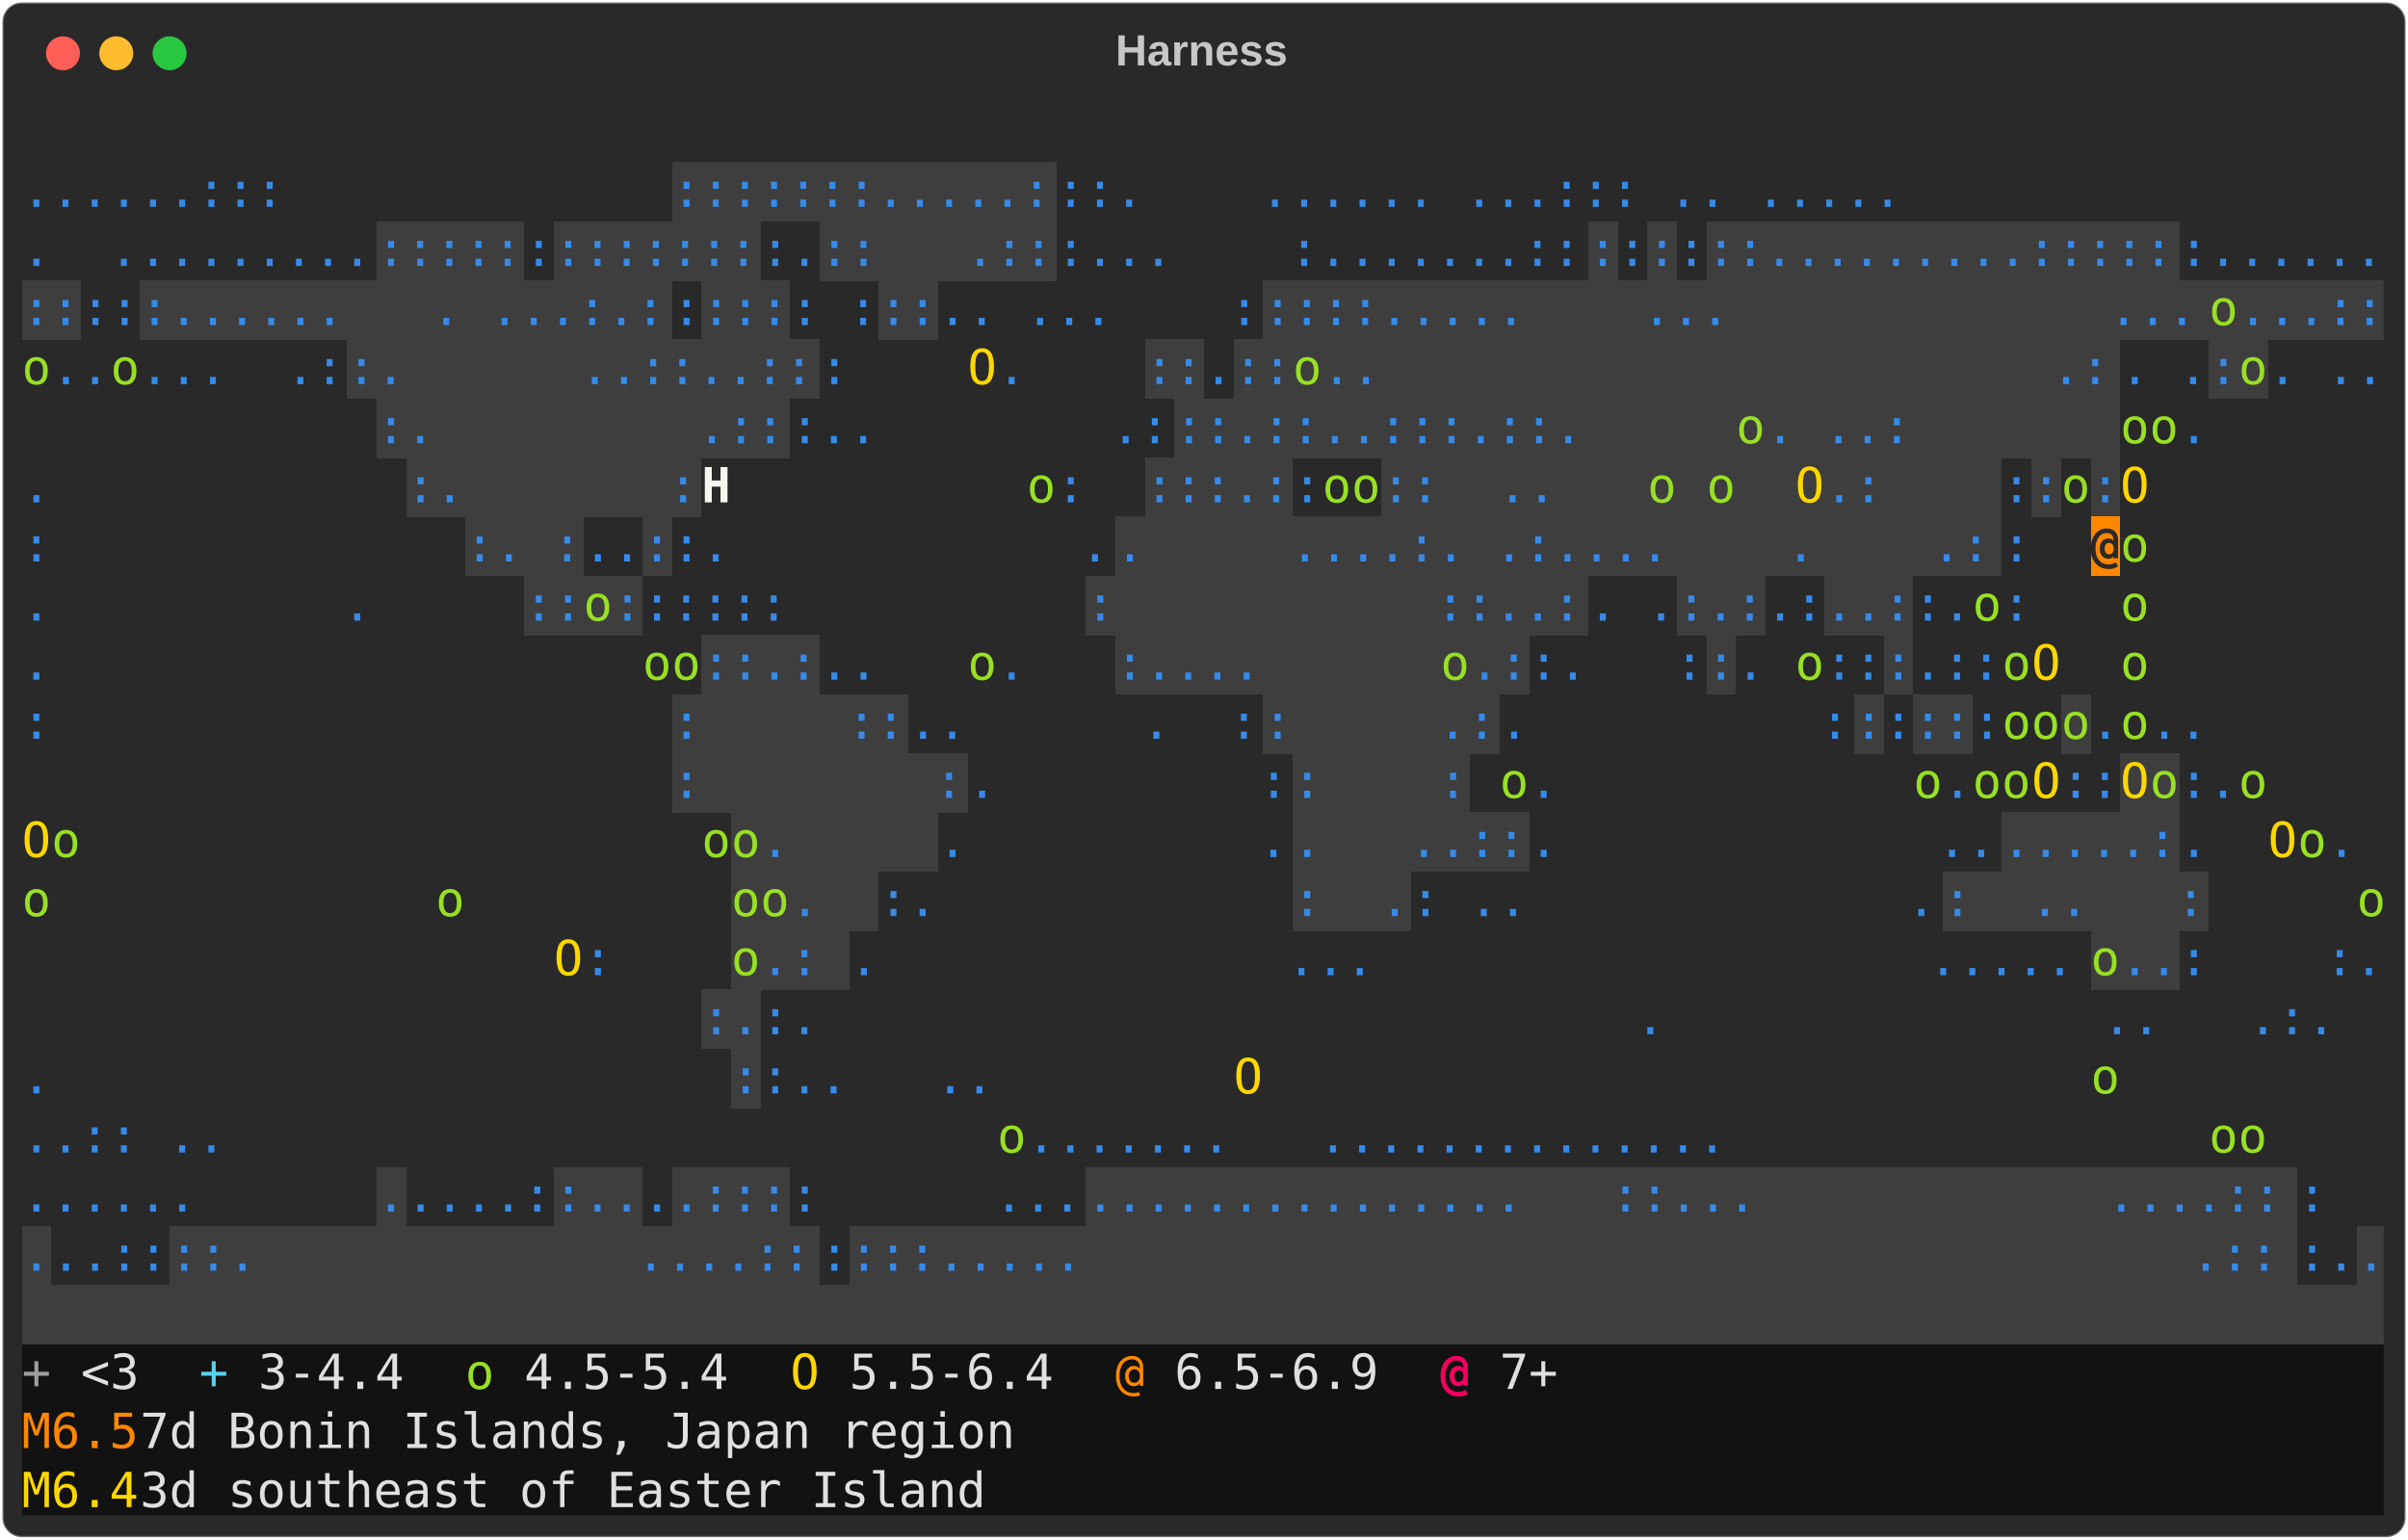
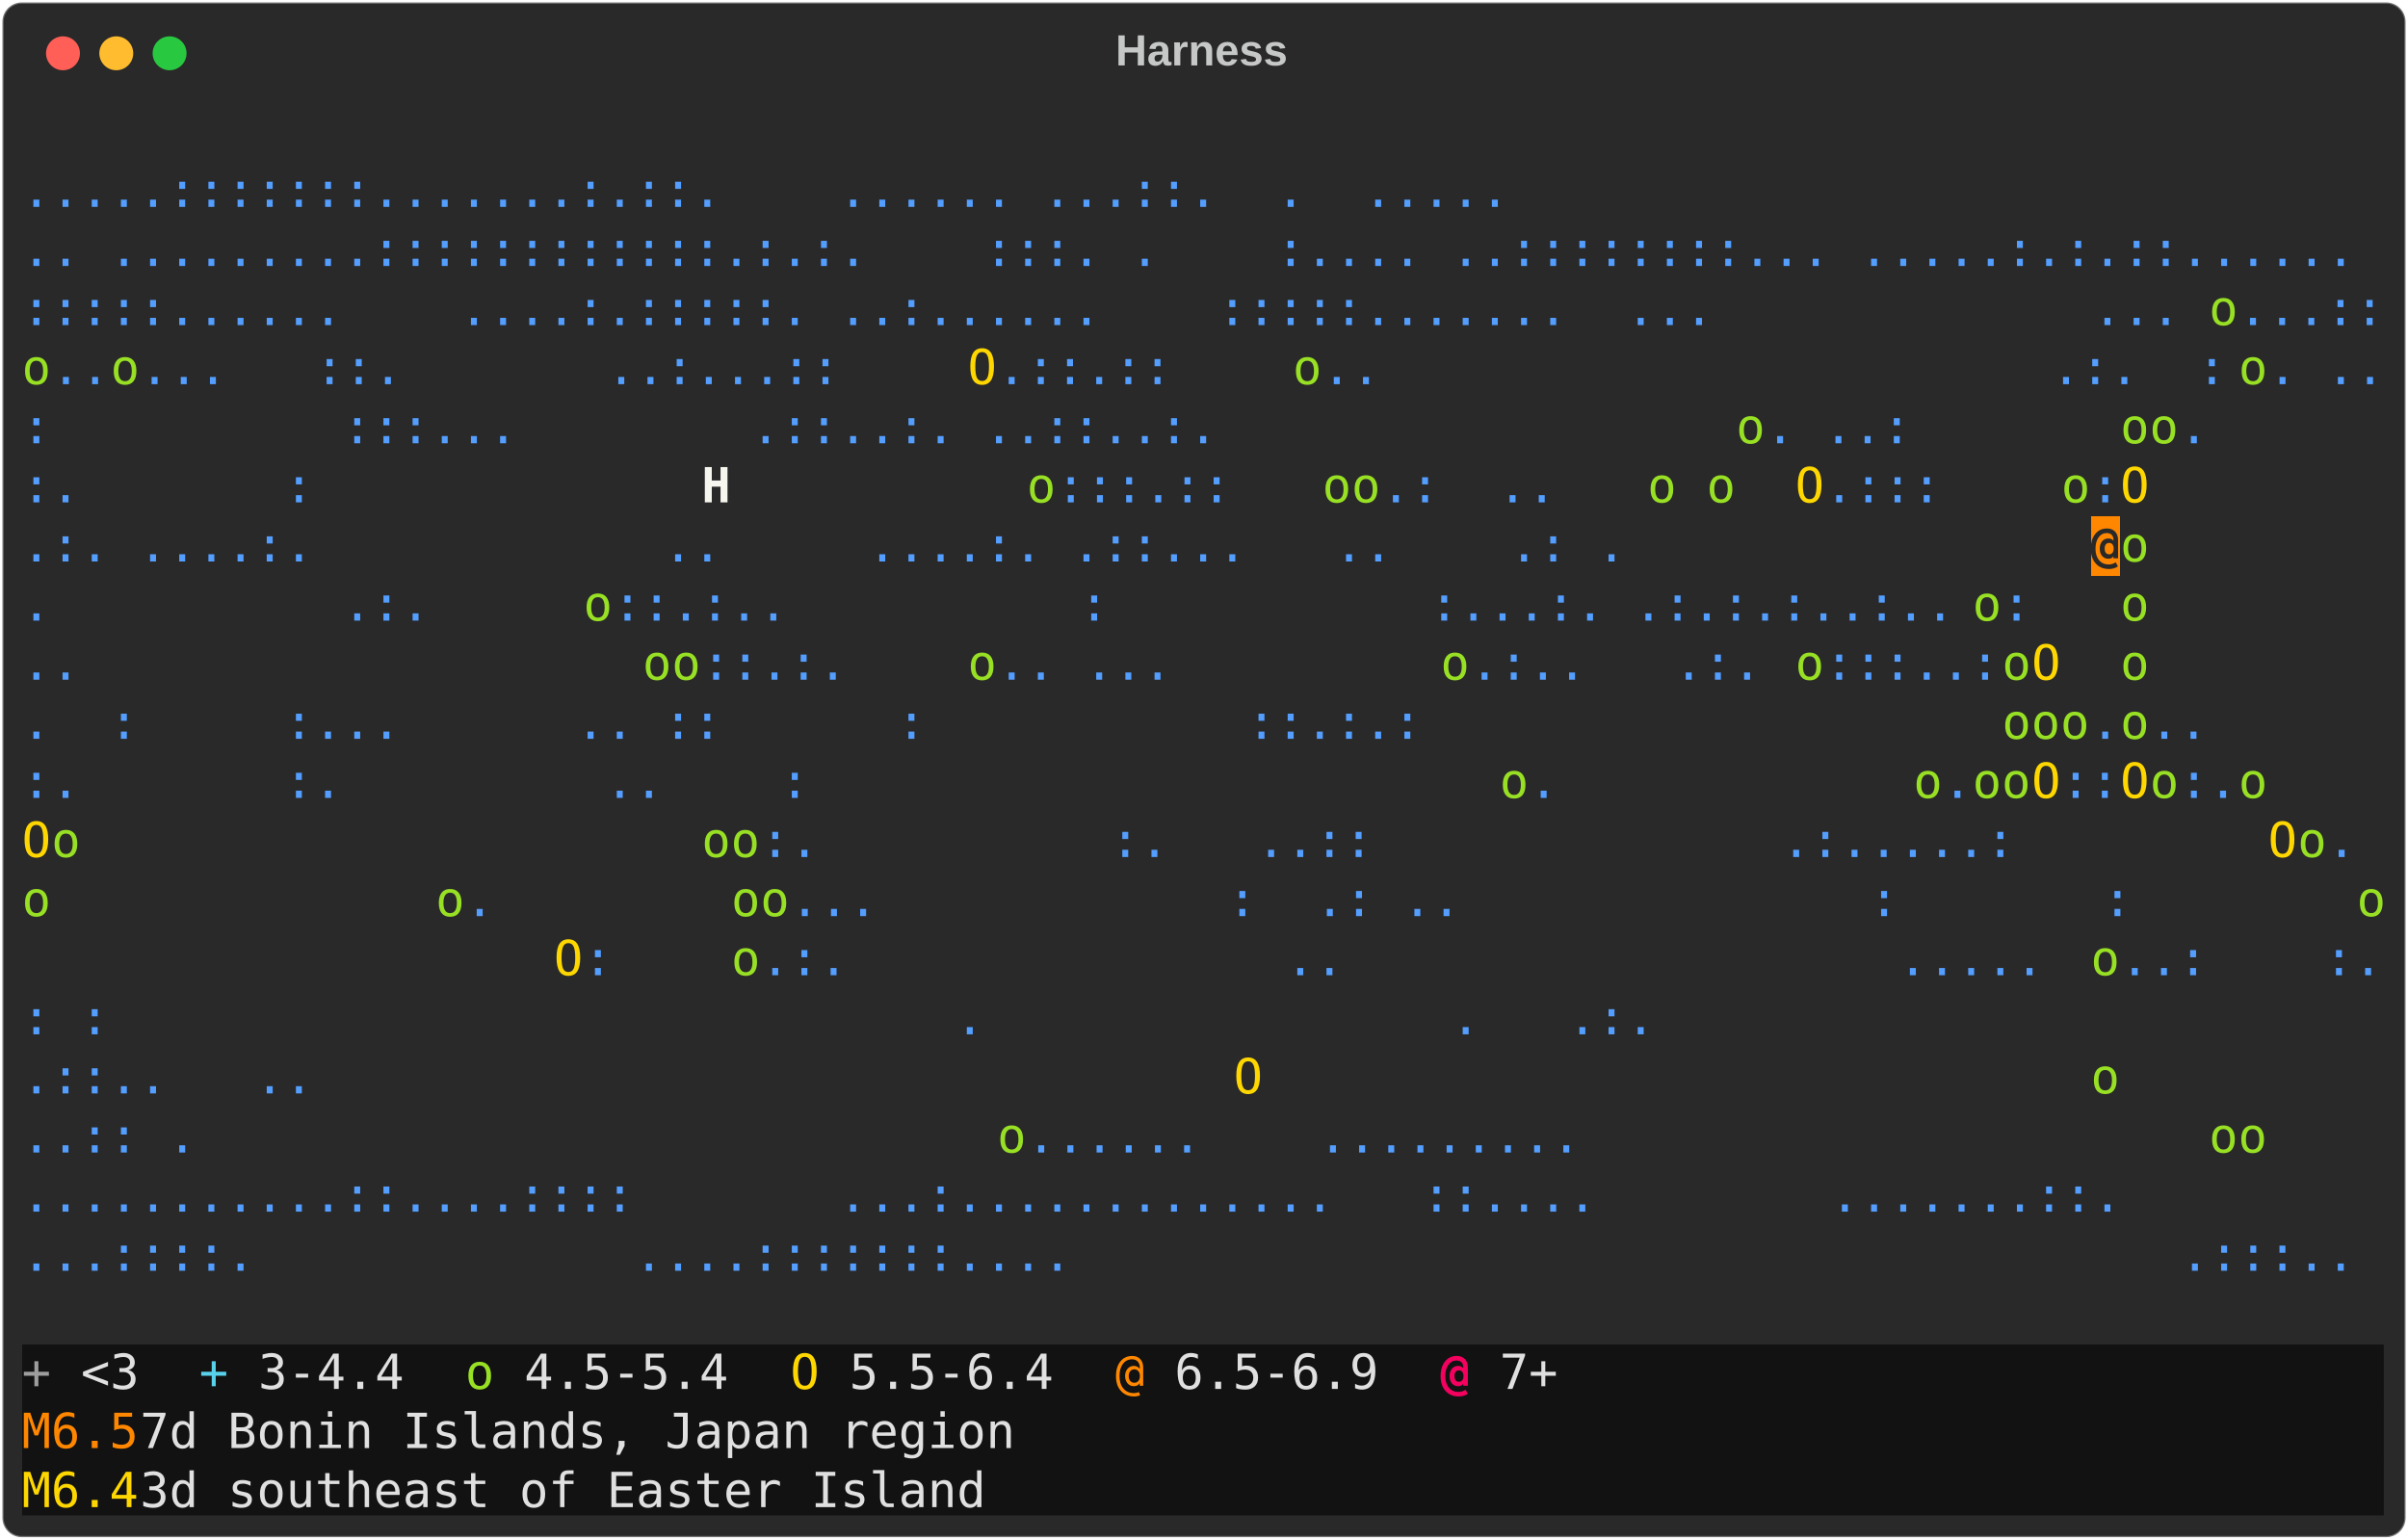
<svg xmlns="http://www.w3.org/2000/svg" class="rich-terminal" viewBox="0 0 994 635.6">
  <style>

    @font-face {
        font-family: "Fira Code";
        src: local("FiraCode-Regular"),
                url("https://cdnjs.cloudflare.com/ajax/libs/firacode/6.2.0/woff2/FiraCode-Regular.woff2") format("woff2"),
                url("https://cdnjs.cloudflare.com/ajax/libs/firacode/6.2.0/woff/FiraCode-Regular.woff") format("woff");
        font-style: normal;
        font-weight: 400;
    }
    @font-face {
        font-family: "Fira Code";
        src: local("FiraCode-Bold"),
                url("https://cdnjs.cloudflare.com/ajax/libs/firacode/6.2.0/woff2/FiraCode-Bold.woff2") format("woff2"),
                url("https://cdnjs.cloudflare.com/ajax/libs/firacode/6.2.0/woff/FiraCode-Bold.woff") format("woff");
        font-style: bold;
        font-weight: 700;
    }

    .terminal-matrix {
        font-family: Fira Code, monospace;
        font-size: 20px;
        line-height: 24.4px;
        font-variant-east-asian: full-width;
    }

    .terminal-title {
        font-size: 18px;
        font-weight: bold;
        font-family: arial;
    }

-     .terminal-r1 { fill: #368ae9 }
+     .terminal-r1 { fill: #539eff }
.terminal-r2 { fill: #c5c8c6 }
.terminal-r3 { fill: #98e024 }
.terminal-r4 { fill: #ffd700 }
.terminal-r5 { fill: #f6f6ef;font-weight: bold }
.terminal-r6 { fill: #292929;font-weight: bold }
.terminal-r7 { fill: #9e9e9e }
.terminal-r8 { fill: #e0e0e0 }
.terminal-r9 { fill: #58d1eb }
.terminal-r10 { fill: #ff8700 }
.terminal-r11 { fill: #f4005f;font-weight: bold }
    </style>
  <defs>
    <clipPath id="terminal-clip-terminal">
      <rect x="0" y="0" width="975.0" height="584.6" />
    </clipPath>
    <clipPath id="terminal-line-0">
      <rect x="0" y="1.5" width="976" height="24.65" />
    </clipPath>
    <clipPath id="terminal-line-1">
      <rect x="0" y="25.9" width="976" height="24.65" />
    </clipPath>
    <clipPath id="terminal-line-2">
      <rect x="0" y="50.3" width="976" height="24.65" />
    </clipPath>
    <clipPath id="terminal-line-3">
      <rect x="0" y="74.7" width="976" height="24.65" />
    </clipPath>
    <clipPath id="terminal-line-4">
      <rect x="0" y="99.1" width="976" height="24.65" />
    </clipPath>
    <clipPath id="terminal-line-5">
      <rect x="0" y="123.5" width="976" height="24.65" />
    </clipPath>
    <clipPath id="terminal-line-6">
      <rect x="0" y="147.9" width="976" height="24.65" />
    </clipPath>
    <clipPath id="terminal-line-7">
      <rect x="0" y="172.3" width="976" height="24.65" />
    </clipPath>
    <clipPath id="terminal-line-8">
      <rect x="0" y="196.7" width="976" height="24.65" />
    </clipPath>
    <clipPath id="terminal-line-9">
      <rect x="0" y="221.1" width="976" height="24.65" />
    </clipPath>
    <clipPath id="terminal-line-10">
      <rect x="0" y="245.5" width="976" height="24.65" />
    </clipPath>
    <clipPath id="terminal-line-11">
      <rect x="0" y="269.9" width="976" height="24.65" />
    </clipPath>
    <clipPath id="terminal-line-12">
      <rect x="0" y="294.3" width="976" height="24.65" />
    </clipPath>
    <clipPath id="terminal-line-13">
      <rect x="0" y="318.7" width="976" height="24.65" />
    </clipPath>
    <clipPath id="terminal-line-14">
      <rect x="0" y="343.1" width="976" height="24.65" />
    </clipPath>
    <clipPath id="terminal-line-15">
      <rect x="0" y="367.5" width="976" height="24.65" />
    </clipPath>
    <clipPath id="terminal-line-16">
      <rect x="0" y="391.9" width="976" height="24.65" />
    </clipPath>
    <clipPath id="terminal-line-17">
      <rect x="0" y="416.3" width="976" height="24.65" />
    </clipPath>
    <clipPath id="terminal-line-18">
      <rect x="0" y="440.7" width="976" height="24.65" />
    </clipPath>
    <clipPath id="terminal-line-19">
      <rect x="0" y="465.1" width="976" height="24.65" />
    </clipPath>
    <clipPath id="terminal-line-20">
      <rect x="0" y="489.5" width="976" height="24.65" />
    </clipPath>
    <clipPath id="terminal-line-21">
      <rect x="0" y="513.9" width="976" height="24.65" />
    </clipPath>
    <clipPath id="terminal-line-22">
      <rect x="0" y="538.3" width="976" height="24.65" />
    </clipPath>
  </defs>
  <rect fill="#292929" stroke="rgba(255,255,255,0.35)" stroke-width="1" x="1" y="1" width="992" height="633.6" rx="8" />
  <text class="terminal-title" fill="#c5c8c6" text-anchor="middle" x="496" y="27">Harness</text>
  <g transform="translate(26,22)">
    <circle cx="0" cy="0" r="7" fill="#ff5f57" />
    <circle cx="22" cy="0" r="7" fill="#febc2e" />
    <circle cx="44" cy="0" r="7" fill="#28c840" />
  </g>
  <g transform="translate(9, 41)" clip-path="url(#terminal-clip-terminal)">
-     <rect fill="#3e3e3e" x="268.4" y="25.9" width="158.6" height="24.65" shape-rendering="crispEdges" />
-     <rect fill="#3e3e3e" x="146.4" y="50.3" width="61" height="24.65" shape-rendering="crispEdges" />
-     <rect fill="#3e3e3e" x="219.6" y="50.3" width="85.4" height="24.65" shape-rendering="crispEdges" />
-     <rect fill="#3e3e3e" x="329.4" y="50.3" width="97.6" height="24.65" shape-rendering="crispEdges" />
-     <rect fill="#3e3e3e" x="646.6" y="50.3" width="12.2" height="24.65" shape-rendering="crispEdges" />
-     <rect fill="#3e3e3e" x="671" y="50.3" width="12.2" height="24.65" shape-rendering="crispEdges" />
-     <rect fill="#3e3e3e" x="695.4" y="50.3" width="195.2" height="24.65" shape-rendering="crispEdges" />
-     <rect fill="#3e3e3e" x="0" y="74.7" width="24.4" height="24.65" shape-rendering="crispEdges" />
-     <rect fill="#3e3e3e" x="48.8" y="74.7" width="219.6" height="24.65" shape-rendering="crispEdges" />
-     <rect fill="#3e3e3e" x="280.6" y="74.7" width="36.6" height="24.65" shape-rendering="crispEdges" />
-     <rect fill="#3e3e3e" x="353.8" y="74.7" width="24.4" height="24.65" shape-rendering="crispEdges" />
-     <rect fill="#3e3e3e" x="512.4" y="74.7" width="390.4" height="24.65" shape-rendering="crispEdges" />
-     <rect fill="#3e3e3e" x="902.8" y="74.7" width="12.2" height="24.65" shape-rendering="crispEdges" />
-     <rect fill="#3e3e3e" x="915" y="74.7" width="61" height="24.65" shape-rendering="crispEdges" />
-     <rect fill="#3e3e3e" x="134.2" y="99.1" width="195.2" height="24.65" shape-rendering="crispEdges" />
-     <rect fill="#3e3e3e" x="463.6" y="99.1" width="24.4" height="24.65" shape-rendering="crispEdges" />
-     <rect fill="#3e3e3e" x="500.2" y="99.1" width="24.4" height="24.65" shape-rendering="crispEdges" />
-     <rect fill="#3e3e3e" x="524.6" y="99.1" width="12.2" height="24.65" shape-rendering="crispEdges" />
-     <rect fill="#3e3e3e" x="536.8" y="99.1" width="329.4" height="24.65" shape-rendering="crispEdges" />
-     <rect fill="#3e3e3e" x="902.8" y="99.1" width="12.2" height="24.65" shape-rendering="crispEdges" />
-     <rect fill="#3e3e3e" x="915" y="99.1" width="12.2" height="24.65" shape-rendering="crispEdges" />
-     <rect fill="#3e3e3e" x="146.4" y="123.5" width="170.8" height="24.65" shape-rendering="crispEdges" />
-     <rect fill="#3e3e3e" x="475.8" y="123.5" width="231.8" height="24.65" shape-rendering="crispEdges" />
-     <rect fill="#3e3e3e" x="707.6" y="123.5" width="12.2" height="24.65" shape-rendering="crispEdges" />
-     <rect fill="#3e3e3e" x="719.8" y="123.5" width="146.4" height="24.65" shape-rendering="crispEdges" />
-     <rect fill="#3e3e3e" x="158.6" y="147.9" width="122" height="24.65" shape-rendering="crispEdges" />
-     <rect fill="#3e3e3e" x="463.6" y="147.9" width="61" height="24.65" shape-rendering="crispEdges" />
-     <rect fill="#3e3e3e" x="561.2" y="147.9" width="109.8" height="24.65" shape-rendering="crispEdges" />
-     <rect fill="#3e3e3e" x="671" y="147.9" width="12.2" height="24.65" shape-rendering="crispEdges" />
-     <rect fill="#3e3e3e" x="683.2" y="147.9" width="12.2" height="24.65" shape-rendering="crispEdges" />
-     <rect fill="#3e3e3e" x="695.4" y="147.9" width="12.2" height="24.65" shape-rendering="crispEdges" />
-     <rect fill="#3e3e3e" x="707.6" y="147.9" width="24.4" height="24.65" shape-rendering="crispEdges" />
-     <rect fill="#3e3e3e" x="732" y="147.9" width="12.2" height="24.65" shape-rendering="crispEdges" />
-     <rect fill="#3e3e3e" x="744.2" y="147.9" width="73.2" height="24.65" shape-rendering="crispEdges" />
-     <rect fill="#3e3e3e" x="829.6" y="147.9" width="12.2" height="24.65" shape-rendering="crispEdges" />
-     <rect fill="#3e3e3e" x="854" y="147.9" width="12.2" height="24.65" shape-rendering="crispEdges" />
-     <rect fill="#3e3e3e" x="183" y="172.3" width="48.8" height="24.65" shape-rendering="crispEdges" />
-     <rect fill="#3e3e3e" x="256.2" y="172.3" width="12.2" height="24.65" shape-rendering="crispEdges" />
-     <rect fill="#3e3e3e" x="451.4" y="172.3" width="366" height="24.65" shape-rendering="crispEdges" />
    <rect fill="#ff8700" x="854" y="172.3" width="12.2" height="24.65" shape-rendering="crispEdges" />
-     <rect fill="#3e3e3e" x="207.4" y="196.7" width="24.4" height="24.65" shape-rendering="crispEdges" />
-     <rect fill="#3e3e3e" x="231.8" y="196.7" width="12.2" height="24.65" shape-rendering="crispEdges" />
-     <rect fill="#3e3e3e" x="244" y="196.7" width="12.2" height="24.65" shape-rendering="crispEdges" />
-     <rect fill="#3e3e3e" x="439.2" y="196.7" width="207.4" height="24.65" shape-rendering="crispEdges" />
-     <rect fill="#3e3e3e" x="683.2" y="196.7" width="36.6" height="24.65" shape-rendering="crispEdges" />
-     <rect fill="#3e3e3e" x="744.2" y="196.7" width="36.6" height="24.65" shape-rendering="crispEdges" />
-     <rect fill="#3e3e3e" x="280.6" y="221.1" width="48.8" height="24.65" shape-rendering="crispEdges" />
-     <rect fill="#3e3e3e" x="451.4" y="221.1" width="134.2" height="24.65" shape-rendering="crispEdges" />
-     <rect fill="#3e3e3e" x="585.6" y="221.1" width="12.2" height="24.65" shape-rendering="crispEdges" />
-     <rect fill="#3e3e3e" x="597.8" y="221.1" width="24.4" height="24.65" shape-rendering="crispEdges" />
-     <rect fill="#3e3e3e" x="695.4" y="221.1" width="12.2" height="24.65" shape-rendering="crispEdges" />
-     <rect fill="#3e3e3e" x="768.6" y="221.1" width="12.2" height="24.65" shape-rendering="crispEdges" />
-     <rect fill="#3e3e3e" x="268.4" y="245.5" width="97.6" height="24.65" shape-rendering="crispEdges" />
-     <rect fill="#3e3e3e" x="512.4" y="245.5" width="97.6" height="24.65" shape-rendering="crispEdges" />
-     <rect fill="#3e3e3e" x="756.4" y="245.5" width="12.2" height="24.65" shape-rendering="crispEdges" />
-     <rect fill="#3e3e3e" x="780.8" y="245.5" width="24.4" height="24.65" shape-rendering="crispEdges" />
-     <rect fill="#3e3e3e" x="841.8" y="245.5" width="12.2" height="24.65" shape-rendering="crispEdges" />
-     <rect fill="#3e3e3e" x="268.4" y="269.9" width="122" height="24.65" shape-rendering="crispEdges" />
-     <rect fill="#3e3e3e" x="524.6" y="269.9" width="73.2" height="24.65" shape-rendering="crispEdges" />
-     <rect fill="#3e3e3e" x="866.2" y="269.9" width="12.2" height="24.65" shape-rendering="crispEdges" />
-     <rect fill="#3e3e3e" x="878.4" y="269.9" width="12.2" height="24.65" shape-rendering="crispEdges" />
-     <rect fill="#3e3e3e" x="292.8" y="294.3" width="12.2" height="24.65" shape-rendering="crispEdges" />
-     <rect fill="#3e3e3e" x="305" y="294.3" width="73.2" height="24.65" shape-rendering="crispEdges" />
-     <rect fill="#3e3e3e" x="524.6" y="294.3" width="97.6" height="24.65" shape-rendering="crispEdges" />
-     <rect fill="#3e3e3e" x="817.4" y="294.3" width="73.2" height="24.65" shape-rendering="crispEdges" />
-     <rect fill="#3e3e3e" x="292.8" y="318.7" width="24.4" height="24.65" shape-rendering="crispEdges" />
-     <rect fill="#3e3e3e" x="317.2" y="318.7" width="36.6" height="24.65" shape-rendering="crispEdges" />
-     <rect fill="#3e3e3e" x="524.6" y="318.7" width="48.8" height="24.65" shape-rendering="crispEdges" />
-     <rect fill="#3e3e3e" x="793" y="318.7" width="109.8" height="24.65" shape-rendering="crispEdges" />
-     <rect fill="#3e3e3e" x="292.8" y="343.1" width="12.2" height="24.65" shape-rendering="crispEdges" />
-     <rect fill="#3e3e3e" x="305" y="343.1" width="36.6" height="24.65" shape-rendering="crispEdges" />
-     <rect fill="#3e3e3e" x="854" y="343.1" width="12.2" height="24.65" shape-rendering="crispEdges" />
-     <rect fill="#3e3e3e" x="866.2" y="343.1" width="24.4" height="24.65" shape-rendering="crispEdges" />
-     <rect fill="#3e3e3e" x="280.6" y="367.5" width="24.4" height="24.65" shape-rendering="crispEdges" />
-     <rect fill="#3e3e3e" x="292.8" y="391.9" width="12.2" height="24.65" shape-rendering="crispEdges" />
-     <rect fill="#3e3e3e" x="146.4" y="440.7" width="12.2" height="24.65" shape-rendering="crispEdges" />
-     <rect fill="#3e3e3e" x="219.6" y="440.7" width="36.6" height="24.65" shape-rendering="crispEdges" />
-     <rect fill="#3e3e3e" x="268.4" y="440.7" width="48.8" height="24.65" shape-rendering="crispEdges" />
-     <rect fill="#3e3e3e" x="439.2" y="440.7" width="500.2" height="24.65" shape-rendering="crispEdges" />
-     <rect fill="#3e3e3e" x="0" y="465.1" width="12.2" height="24.65" shape-rendering="crispEdges" />
-     <rect fill="#3e3e3e" x="61" y="465.1" width="268.4" height="24.65" shape-rendering="crispEdges" />
-     <rect fill="#3e3e3e" x="341.6" y="465.1" width="597.8" height="24.65" shape-rendering="crispEdges" />
-     <rect fill="#3e3e3e" x="963.8" y="465.1" width="12.2" height="24.65" shape-rendering="crispEdges" />
-     <rect fill="#3e3e3e" x="0" y="489.5" width="976" height="24.65" shape-rendering="crispEdges" />
    <rect fill="#121212" x="0" y="513.9" width="24.4" height="24.65" shape-rendering="crispEdges" />
    <rect fill="#121212" x="24.4" y="513.9" width="48.8" height="24.65" shape-rendering="crispEdges" />
    <rect fill="#121212" x="73.2" y="513.9" width="24.4" height="24.65" shape-rendering="crispEdges" />
    <rect fill="#121212" x="97.6" y="513.9" width="85.4" height="24.65" shape-rendering="crispEdges" />
    <rect fill="#121212" x="183" y="513.9" width="24.4" height="24.65" shape-rendering="crispEdges" />
    <rect fill="#121212" x="207.4" y="513.9" width="109.8" height="24.65" shape-rendering="crispEdges" />
    <rect fill="#121212" x="317.2" y="513.9" width="24.4" height="24.65" shape-rendering="crispEdges" />
    <rect fill="#121212" x="341.6" y="513.9" width="109.8" height="24.65" shape-rendering="crispEdges" />
    <rect fill="#121212" x="451.4" y="513.9" width="24.4" height="24.65" shape-rendering="crispEdges" />
    <rect fill="#121212" x="475.8" y="513.9" width="109.8" height="24.65" shape-rendering="crispEdges" />
    <rect fill="#121212" x="585.6" y="513.9" width="24.4" height="24.65" shape-rendering="crispEdges" />
    <rect fill="#121212" x="610" y="513.9" width="366" height="24.65" shape-rendering="crispEdges" />
    <rect fill="#121212" x="0" y="538.3" width="48.8" height="24.65" shape-rendering="crispEdges" />
    <rect fill="#121212" x="48.8" y="538.3" width="927.2" height="24.65" shape-rendering="crispEdges" />
    <rect fill="#121212" x="0" y="562.7" width="48.8" height="24.65" shape-rendering="crispEdges" />
    <rect fill="#121212" x="48.8" y="562.7" width="927.2" height="24.65" shape-rendering="crispEdges" />
    <g class="terminal-matrix">
      <text class="terminal-r2" x="976" y="20" textLength="12.2" clip-path="url(#terminal-line-0)">
</text>
-       <text class="terminal-r1" x="0" y="44.4" textLength="268.4" clip-path="url(#terminal-line-1)">             ......:::</text>
-       <text class="terminal-r1" x="268.4" y="44.4" textLength="158.6" clip-path="url(#terminal-line-1)">:::::::.....:</text>
-       <text class="terminal-r1" x="427" y="44.4" textLength="549" clip-path="url(#terminal-line-1)">::.    ...... ...::: .. .....                </text>
+       <text class="terminal-r1" x="0" y="44.4" textLength="976" clip-path="url(#terminal-line-1)">              .....:::::::.......:.::.    ...... ...::.  .  .....               </text>
      <text class="terminal-r2" x="976" y="44.4" textLength="12.2" clip-path="url(#terminal-line-1)">
</text>
-       <text class="terminal-r1" x="0" y="68.8" textLength="146.4" clip-path="url(#terminal-line-2)">.  .........</text>
-       <text class="terminal-r1" x="146.4" y="68.8" textLength="61" clip-path="url(#terminal-line-2)">:::::</text>
-       <text class="terminal-r1" x="207.4" y="68.8" textLength="12.2" clip-path="url(#terminal-line-2)">:</text>
-       <text class="terminal-r1" x="219.6" y="68.8" textLength="85.4" clip-path="url(#terminal-line-2)">:::::::</text>
-       <text class="terminal-r1" x="305" y="68.8" textLength="24.4" clip-path="url(#terminal-line-2)">:.</text>
-       <text class="terminal-r1" x="329.4" y="68.8" textLength="97.6" clip-path="url(#terminal-line-2)">::   .::</text>
-       <text class="terminal-r1" x="427" y="68.8" textLength="219.6" clip-path="url(#terminal-line-2)">:...    :.......::</text>
-       <text class="terminal-r1" x="646.6" y="68.8" textLength="12.2" clip-path="url(#terminal-line-2)">:</text>
-       <text class="terminal-r1" x="658.8" y="68.8" textLength="12.2" clip-path="url(#terminal-line-2)">:</text>
-       <text class="terminal-r1" x="671" y="68.8" textLength="12.2" clip-path="url(#terminal-line-2)">:</text>
-       <text class="terminal-r1" x="683.2" y="68.8" textLength="12.2" clip-path="url(#terminal-line-2)">:</text>
-       <text class="terminal-r1" x="695.4" y="68.8" textLength="195.2" clip-path="url(#terminal-line-2)">::.........:::::</text>
-       <text class="terminal-r1" x="890.6" y="68.8" textLength="85.4" clip-path="url(#terminal-line-2)">:......</text>
+       <text class="terminal-r1" x="0" y="68.8" textLength="976" clip-path="url(#terminal-line-2)">.. .........::::::::::::.:.:.    :::. .    :.... ..::::::::... .....:.:.::......</text>
      <text class="terminal-r2" x="976" y="68.8" textLength="12.2" clip-path="url(#terminal-line-2)">
</text>
-       <text class="terminal-r1" x="0" y="93.2" textLength="24.4" clip-path="url(#terminal-line-3)">::</text>
-       <text class="terminal-r1" x="24.4" y="93.2" textLength="24.4" clip-path="url(#terminal-line-3)">::</text>
-       <text class="terminal-r1" x="48.8" y="93.2" textLength="219.6" clip-path="url(#terminal-line-3)">:......   . ...:.:</text>
-       <text class="terminal-r1" x="268.4" y="93.2" textLength="12.2" clip-path="url(#terminal-line-3)">:</text>
-       <text class="terminal-r1" x="280.6" y="93.2" textLength="36.6" clip-path="url(#terminal-line-3)">:::</text>
-       <text class="terminal-r1" x="317.2" y="93.2" textLength="36.6" clip-path="url(#terminal-line-3)">: :</text>
-       <text class="terminal-r1" x="353.8" y="93.2" textLength="24.4" clip-path="url(#terminal-line-3)">::</text>
-       <text class="terminal-r1" x="378.2" y="93.2" textLength="134.2" clip-path="url(#terminal-line-3)">.. ...    :</text>
-       <text class="terminal-r1" x="512.4" y="93.2" textLength="390.4" clip-path="url(#terminal-line-3)">::::.....    ...             ...</text>
+       <text class="terminal-r1" x="0" y="93.2" textLength="902.8" clip-path="url(#terminal-line-3)">:::::......    ....:.:::::. ..:......    :::::.......  ...             ...</text>
      <text class="terminal-r3" x="902.8" y="93.2" textLength="12.2" clip-path="url(#terminal-line-3)">o</text>
      <text class="terminal-r1" x="915" y="93.2" textLength="61" clip-path="url(#terminal-line-3)">...::</text>
      <text class="terminal-r2" x="976" y="93.2" textLength="12.2" clip-path="url(#terminal-line-3)">
</text>
      <text class="terminal-r3" x="0" y="117.6" textLength="12.2" clip-path="url(#terminal-line-4)">o</text>
      <text class="terminal-r1" x="12.2" y="117.6" textLength="24.4" clip-path="url(#terminal-line-4)">..</text>
      <text class="terminal-r3" x="36.6" y="117.6" textLength="12.2" clip-path="url(#terminal-line-4)">o</text>
-       <text class="terminal-r1" x="48.8" y="117.6" textLength="85.4" clip-path="url(#terminal-line-4)">...  .:</text>
-       <text class="terminal-r1" x="134.2" y="117.6" textLength="195.2" clip-path="url(#terminal-line-4)">:.      ..::..::</text>
-       <text class="terminal-r1" x="329.4" y="117.6" textLength="61" clip-path="url(#terminal-line-4)">:    </text>
+       <text class="terminal-r1" x="48.8" y="117.6" textLength="341.6" clip-path="url(#terminal-line-4)">...   ::.       ..:...::    </text>
      <text class="terminal-r4" x="390.4" y="117.6" textLength="12.2" clip-path="url(#terminal-line-4)">O</text>
-       <text class="terminal-r1" x="402.6" y="117.6" textLength="61" clip-path="url(#terminal-line-4)">    .</text>
-       <text class="terminal-r1" x="463.6" y="117.6" textLength="24.4" clip-path="url(#terminal-line-4)">::</text>
-       <text class="terminal-r1" x="488" y="117.6" textLength="12.2" clip-path="url(#terminal-line-4)">.</text>
-       <text class="terminal-r1" x="500.2" y="117.6" textLength="24.4" clip-path="url(#terminal-line-4)">::</text>
+       <text class="terminal-r1" x="402.6" y="117.6" textLength="122" clip-path="url(#terminal-line-4)">    .::.::</text>
      <text class="terminal-r3" x="524.6" y="117.6" textLength="12.2" clip-path="url(#terminal-line-4)">o</text>
-       <text class="terminal-r1" x="536.8" y="117.6" textLength="329.4" clip-path="url(#terminal-line-4)">..                       .:</text>
-       <text class="terminal-r1" x="866.2" y="117.6" textLength="36.6" clip-path="url(#terminal-line-4)">. .</text>
-       <text class="terminal-r1" x="902.8" y="117.6" textLength="12.2" clip-path="url(#terminal-line-4)">:</text>
+       <text class="terminal-r1" x="536.8" y="117.6" textLength="378.2" clip-path="url(#terminal-line-4)">..                       .:.  :</text>
      <text class="terminal-r3" x="915" y="117.6" textLength="12.2" clip-path="url(#terminal-line-4)">o</text>
      <text class="terminal-r1" x="927.2" y="117.6" textLength="48.8" clip-path="url(#terminal-line-4)">. ..</text>
      <text class="terminal-r2" x="976" y="117.6" textLength="12.2" clip-path="url(#terminal-line-4)">
</text>
-       <text class="terminal-r1" x="146.4" y="142" textLength="170.8" clip-path="url(#terminal-line-5)">:.         .::</text>
-       <text class="terminal-r1" x="317.2" y="142" textLength="158.6" clip-path="url(#terminal-line-5)">:..        .:</text>
-       <text class="terminal-r1" x="475.8" y="142" textLength="231.8" clip-path="url(#terminal-line-5)">::.::..:::.::.     </text>
+       <text class="terminal-r1" x="0" y="142" textLength="707.6" clip-path="url(#terminal-line-5)">            :          :::...        .::..:. ..::..:.     </text>
      <text class="terminal-r3" x="707.6" y="142" textLength="12.2" clip-path="url(#terminal-line-5)">o</text>
      <text class="terminal-r1" x="719.8" y="142" textLength="146.4" clip-path="url(#terminal-line-5)">       . ..:</text>
      <text class="terminal-r3" x="866.2" y="142" textLength="24.4" clip-path="url(#terminal-line-5)">oo</text>
      <text class="terminal-r1" x="890.6" y="142" textLength="85.4" clip-path="url(#terminal-line-5)">.      </text>
      <text class="terminal-r2" x="976" y="142" textLength="12.2" clip-path="url(#terminal-line-5)">
</text>
-       <text class="terminal-r1" x="0" y="166.4" textLength="158.6" clip-path="url(#terminal-line-6)">            .</text>
-       <text class="terminal-r1" x="158.6" y="166.4" textLength="122" clip-path="url(#terminal-line-6)">:.       :</text>
+       <text class="terminal-r1" x="0" y="166.4" textLength="280.6" clip-path="url(#terminal-line-6)">             :.       :</text>
      <text class="terminal-r5" x="280.6" y="166.4" textLength="12.2" clip-path="url(#terminal-line-6)">H</text>
      <text class="terminal-r3" x="414.8" y="166.4" textLength="12.2" clip-path="url(#terminal-line-6)">o</text>
-       <text class="terminal-r1" x="427" y="166.4" textLength="36.6" clip-path="url(#terminal-line-6)">  :</text>
-       <text class="terminal-r1" x="463.6" y="166.4" textLength="61" clip-path="url(#terminal-line-6)">:::.:</text>
-       <text class="terminal-r1" x="524.6" y="166.4" textLength="12.2" clip-path="url(#terminal-line-6)">:</text>
+       <text class="terminal-r1" x="427" y="166.4" textLength="109.8" clip-path="url(#terminal-line-6)">   :::.::</text>
      <text class="terminal-r3" x="536.8" y="166.4" textLength="24.4" clip-path="url(#terminal-line-6)">oo</text>
-       <text class="terminal-r1" x="561.2" y="166.4" textLength="109.8" clip-path="url(#terminal-line-6)">::  ..   </text>
+       <text class="terminal-r1" x="561.2" y="166.4" textLength="109.8" clip-path="url(#terminal-line-6)">.:  ..   </text>
      <text class="terminal-r3" x="671" y="166.4" textLength="12.2" clip-path="url(#terminal-line-6)">o</text>
      <text class="terminal-r3" x="695.4" y="166.4" textLength="12.2" clip-path="url(#terminal-line-6)">o</text>
      <text class="terminal-r4" x="732" y="166.4" textLength="12.2" clip-path="url(#terminal-line-6)">O</text>
-       <text class="terminal-r1" x="744.2" y="166.4" textLength="73.2" clip-path="url(#terminal-line-6)">    .:</text>
-       <text class="terminal-r1" x="817.4" y="166.4" textLength="12.2" clip-path="url(#terminal-line-6)">:</text>
-       <text class="terminal-r1" x="829.6" y="166.4" textLength="12.2" clip-path="url(#terminal-line-6)">:</text>
+       <text class="terminal-r1" x="744.2" y="166.4" textLength="97.6" clip-path="url(#terminal-line-6)">    .:::</text>
      <text class="terminal-r3" x="841.8" y="166.4" textLength="12.2" clip-path="url(#terminal-line-6)">o</text>
      <text class="terminal-r1" x="854" y="166.4" textLength="12.2" clip-path="url(#terminal-line-6)">:</text>
      <text class="terminal-r4" x="866.2" y="166.4" textLength="12.2" clip-path="url(#terminal-line-6)">O</text>
      <text class="terminal-r2" x="976" y="166.4" textLength="12.2" clip-path="url(#terminal-line-6)">
</text>
-       <text class="terminal-r1" x="0" y="190.8" textLength="183" clip-path="url(#terminal-line-7)">              :</text>
-       <text class="terminal-r1" x="183" y="190.8" textLength="48.8" clip-path="url(#terminal-line-7)">:. :</text>
-       <text class="terminal-r1" x="231.8" y="190.8" textLength="24.4" clip-path="url(#terminal-line-7)">..</text>
-       <text class="terminal-r1" x="256.2" y="190.8" textLength="12.2" clip-path="url(#terminal-line-7)">:</text>
-       <text class="terminal-r1" x="268.4" y="190.8" textLength="183" clip-path="url(#terminal-line-7)">:.            .</text>
-       <text class="terminal-r1" x="451.4" y="190.8" textLength="366" clip-path="url(#terminal-line-7)">.     ....:. .:....    .    .:</text>
-       <text class="terminal-r1" x="817.4" y="190.8" textLength="36.6" clip-path="url(#terminal-line-7)"> : </text>
+       <text class="terminal-r1" x="0" y="190.8" textLength="854" clip-path="url(#terminal-line-7)">              .:. ....:.            ..     ....:. .::...   ..    .: . </text>
      <text class="terminal-r6" x="854" y="190.8" textLength="12.2" clip-path="url(#terminal-line-7)">@</text>
      <text class="terminal-r3" x="866.2" y="190.8" textLength="12.2" clip-path="url(#terminal-line-7)">o</text>
      <text class="terminal-r2" x="976" y="190.8" textLength="12.2" clip-path="url(#terminal-line-7)">
</text>
-       <text class="terminal-r1" x="0" y="215.2" textLength="207.4" clip-path="url(#terminal-line-8)">     .          .</text>
-       <text class="terminal-r1" x="207.4" y="215.2" textLength="24.4" clip-path="url(#terminal-line-8)">::</text>
+       <text class="terminal-r1" x="0" y="215.2" textLength="231.8" clip-path="url(#terminal-line-8)">     .          .:.</text>
      <text class="terminal-r3" x="231.8" y="215.2" textLength="12.2" clip-path="url(#terminal-line-8)">o</text>
-       <text class="terminal-r1" x="244" y="215.2" textLength="12.2" clip-path="url(#terminal-line-8)">:</text>
-       <text class="terminal-r1" x="256.2" y="215.2" textLength="183" clip-path="url(#terminal-line-8)">:::::          </text>
-       <text class="terminal-r1" x="439.2" y="215.2" textLength="207.4" clip-path="url(#terminal-line-8)">:           ::..:</text>
-       <text class="terminal-r1" x="646.6" y="215.2" textLength="36.6" clip-path="url(#terminal-line-8)">. .</text>
-       <text class="terminal-r1" x="683.2" y="215.2" textLength="36.6" clip-path="url(#terminal-line-8)">:.:</text>
-       <text class="terminal-r1" x="719.8" y="215.2" textLength="24.4" clip-path="url(#terminal-line-8)">.:</text>
-       <text class="terminal-r1" x="744.2" y="215.2" textLength="36.6" clip-path="url(#terminal-line-8)">..:</text>
-       <text class="terminal-r1" x="780.8" y="215.2" textLength="24.4" clip-path="url(#terminal-line-8)">:.</text>
+       <text class="terminal-r1" x="244" y="215.2" textLength="561.2" clip-path="url(#terminal-line-8)">::.:..          :           :...:. .:.:.:..:..</text>
      <text class="terminal-r3" x="805.2" y="215.2" textLength="12.2" clip-path="url(#terminal-line-8)">o</text>
      <text class="terminal-r1" x="817.4" y="215.2" textLength="48.8" clip-path="url(#terminal-line-8)">:   </text>
      <text class="terminal-r3" x="866.2" y="215.2" textLength="12.2" clip-path="url(#terminal-line-8)">o</text>
      <text class="terminal-r2" x="976" y="215.2" textLength="12.2" clip-path="url(#terminal-line-8)">
</text>
-       <text class="terminal-r1" x="0" y="239.6" textLength="256.2" clip-path="url(#terminal-line-9)">                    .</text>
+       <text class="terminal-r1" x="0" y="239.6" textLength="256.2" clip-path="url(#terminal-line-9)">                   ..</text>
      <text class="terminal-r3" x="256.2" y="239.6" textLength="24.4" clip-path="url(#terminal-line-9)">oo</text>
-       <text class="terminal-r1" x="280.6" y="239.6" textLength="48.8" clip-path="url(#terminal-line-9)">::.:</text>
-       <text class="terminal-r1" x="329.4" y="239.6" textLength="61" clip-path="url(#terminal-line-9)">..   </text>
+       <text class="terminal-r1" x="280.6" y="239.6" textLength="109.8" clip-path="url(#terminal-line-9)">::.:.    </text>
      <text class="terminal-r3" x="390.4" y="239.6" textLength="12.2" clip-path="url(#terminal-line-9)">o</text>
-       <text class="terminal-r1" x="402.6" y="239.6" textLength="48.8" clip-path="url(#terminal-line-9)">   .</text>
-       <text class="terminal-r1" x="451.4" y="239.6" textLength="134.2" clip-path="url(#terminal-line-9)">:....      </text>
+       <text class="terminal-r1" x="402.6" y="239.6" textLength="183" clip-path="url(#terminal-line-9)">   .. ...      </text>
      <text class="terminal-r3" x="585.6" y="239.6" textLength="12.2" clip-path="url(#terminal-line-9)">o</text>
-       <text class="terminal-r1" x="597.8" y="239.6" textLength="24.4" clip-path="url(#terminal-line-9)">.:</text>
-       <text class="terminal-r1" x="622.2" y="239.6" textLength="73.2" clip-path="url(#terminal-line-9)">:.   :</text>
-       <text class="terminal-r1" x="695.4" y="239.6" textLength="12.2" clip-path="url(#terminal-line-9)">:</text>
-       <text class="terminal-r1" x="707.6" y="239.6" textLength="24.4" clip-path="url(#terminal-line-9)">. </text>
+       <text class="terminal-r1" x="597.8" y="239.6" textLength="134.2" clip-path="url(#terminal-line-9)">.:..   .:. </text>
      <text class="terminal-r3" x="732" y="239.6" textLength="12.2" clip-path="url(#terminal-line-9)">o</text>
-       <text class="terminal-r1" x="744.2" y="239.6" textLength="24.4" clip-path="url(#terminal-line-9)">::</text>
-       <text class="terminal-r1" x="768.6" y="239.6" textLength="12.2" clip-path="url(#terminal-line-9)">:</text>
-       <text class="terminal-r1" x="780.8" y="239.6" textLength="36.6" clip-path="url(#terminal-line-9)">.::</text>
+       <text class="terminal-r1" x="744.2" y="239.6" textLength="73.2" clip-path="url(#terminal-line-9)">:::..:</text>
      <text class="terminal-r3" x="817.4" y="239.6" textLength="12.2" clip-path="url(#terminal-line-9)">o</text>
      <text class="terminal-r4" x="829.6" y="239.6" textLength="12.2" clip-path="url(#terminal-line-9)">O</text>
      <text class="terminal-r3" x="866.2" y="239.6" textLength="12.2" clip-path="url(#terminal-line-9)">o</text>
      <text class="terminal-r2" x="976" y="239.6" textLength="12.2" clip-path="url(#terminal-line-9)">
</text>
-       <text class="terminal-r1" x="0" y="264" textLength="268.4" clip-path="url(#terminal-line-10)">                   :  </text>
-       <text class="terminal-r1" x="268.4" y="264" textLength="97.6" clip-path="url(#terminal-line-10)">:     ::</text>
-       <text class="terminal-r1" x="366" y="264" textLength="146.4" clip-path="url(#terminal-line-10)">..      .  :</text>
-       <text class="terminal-r1" x="512.4" y="264" textLength="97.6" clip-path="url(#terminal-line-10)">:     .:</text>
-       <text class="terminal-r1" x="610" y="264" textLength="146.4" clip-path="url(#terminal-line-10)">.          :</text>
-       <text class="terminal-r1" x="756.4" y="264" textLength="12.2" clip-path="url(#terminal-line-10)">:</text>
-       <text class="terminal-r1" x="768.6" y="264" textLength="12.2" clip-path="url(#terminal-line-10)">:</text>
-       <text class="terminal-r1" x="780.8" y="264" textLength="24.4" clip-path="url(#terminal-line-10)">::</text>
-       <text class="terminal-r1" x="805.2" y="264" textLength="12.2" clip-path="url(#terminal-line-10)">:</text>
-       <text class="terminal-r3" x="817.4" y="264" textLength="24.4" clip-path="url(#terminal-line-10)">oo</text>
-       <text class="terminal-r3" x="841.8" y="264" textLength="12.2" clip-path="url(#terminal-line-10)">o</text>
+       <text class="terminal-r1" x="0" y="264" textLength="817.4" clip-path="url(#terminal-line-10)">                   .  :     :...      .. ::      :           ::.:.:</text>
+       <text class="terminal-r3" x="817.4" y="264" textLength="36.6" clip-path="url(#terminal-line-10)">ooo</text>
      <text class="terminal-r1" x="854" y="264" textLength="12.2" clip-path="url(#terminal-line-10)">.</text>
      <text class="terminal-r3" x="866.2" y="264" textLength="12.2" clip-path="url(#terminal-line-10)">o</text>
      <text class="terminal-r1" x="878.4" y="264" textLength="97.6" clip-path="url(#terminal-line-10)">..      </text>
      <text class="terminal-r2" x="976" y="264" textLength="12.2" clip-path="url(#terminal-line-10)">
</text>
-       <text class="terminal-r1" x="268.4" y="288.4" textLength="122" clip-path="url(#terminal-line-11)">:        :</text>
-       <text class="terminal-r1" x="390.4" y="288.4" textLength="134.2" clip-path="url(#terminal-line-11)">.         :</text>
-       <text class="terminal-r1" x="524.6" y="288.4" textLength="73.2" clip-path="url(#terminal-line-11)">:    :</text>
+       <text class="terminal-r1" x="0" y="288.4" textLength="610" clip-path="url(#terminal-line-11)">                      :.       :.         ..    : </text>
      <text class="terminal-r3" x="610" y="288.4" textLength="12.2" clip-path="url(#terminal-line-11)">o</text>
      <text class="terminal-r1" x="622.2" y="288.4" textLength="158.6" clip-path="url(#terminal-line-11)">            .</text>
      <text class="terminal-r3" x="780.8" y="288.4" textLength="12.2" clip-path="url(#terminal-line-11)">o</text>
      <text class="terminal-r1" x="793" y="288.4" textLength="12.2" clip-path="url(#terminal-line-11)">.</text>
      <text class="terminal-r3" x="805.2" y="288.4" textLength="24.4" clip-path="url(#terminal-line-11)">oo</text>
      <text class="terminal-r4" x="829.6" y="288.4" textLength="12.2" clip-path="url(#terminal-line-11)">O</text>
      <text class="terminal-r1" x="841.8" y="288.4" textLength="24.4" clip-path="url(#terminal-line-11)">::</text>
      <text class="terminal-r4" x="866.2" y="288.4" textLength="12.2" clip-path="url(#terminal-line-11)">O</text>
      <text class="terminal-r3" x="878.4" y="288.4" textLength="12.2" clip-path="url(#terminal-line-11)">o</text>
      <text class="terminal-r1" x="890.6" y="288.4" textLength="24.4" clip-path="url(#terminal-line-11)">:.</text>
      <text class="terminal-r3" x="915" y="288.4" textLength="12.2" clip-path="url(#terminal-line-11)">o</text>
      <text class="terminal-r2" x="976" y="288.4" textLength="12.2" clip-path="url(#terminal-line-11)">
</text>
      <text class="terminal-r4" x="0" y="312.8" textLength="12.2" clip-path="url(#terminal-line-12)">O</text>
      <text class="terminal-r3" x="12.2" y="312.8" textLength="12.2" clip-path="url(#terminal-line-12)">o</text>
-       <text class="terminal-r3" x="280.6" y="312.8" textLength="12.2" clip-path="url(#terminal-line-12)">o</text>
-       <text class="terminal-r3" x="292.8" y="312.8" textLength="12.2" clip-path="url(#terminal-line-12)">o</text>
-       <text class="terminal-r1" x="305" y="312.8" textLength="73.2" clip-path="url(#terminal-line-12)">     .</text>
-       <text class="terminal-r1" x="378.2" y="312.8" textLength="146.4" clip-path="url(#terminal-line-12)">.          .</text>
-       <text class="terminal-r1" x="524.6" y="312.8" textLength="97.6" clip-path="url(#terminal-line-12)">.   ..::</text>
-       <text class="terminal-r1" x="622.2" y="312.8" textLength="195.2" clip-path="url(#terminal-line-12)">.             ..</text>
-       <text class="terminal-r1" x="817.4" y="312.8" textLength="73.2" clip-path="url(#terminal-line-12)">.....:</text>
-       <text class="terminal-r1" x="890.6" y="312.8" textLength="36.6" clip-path="url(#terminal-line-12)">.  </text>
+       <text class="terminal-r3" x="280.6" y="312.8" textLength="24.4" clip-path="url(#terminal-line-12)">oo</text>
+       <text class="terminal-r1" x="305" y="312.8" textLength="622.2" clip-path="url(#terminal-line-12)">     :.          :.   ..::              .:.....:   </text>
      <text class="terminal-r4" x="927.2" y="312.8" textLength="12.2" clip-path="url(#terminal-line-12)">O</text>
      <text class="terminal-r3" x="939.4" y="312.8" textLength="12.2" clip-path="url(#terminal-line-12)">o</text>
      <text class="terminal-r1" x="951.6" y="312.8" textLength="24.4" clip-path="url(#terminal-line-12)"> .</text>
      <text class="terminal-r2" x="976" y="312.8" textLength="12.2" clip-path="url(#terminal-line-12)">
</text>
      <text class="terminal-r3" x="0" y="337.2" textLength="12.2" clip-path="url(#terminal-line-13)">o</text>
      <text class="terminal-r3" x="170.8" y="337.2" textLength="12.2" clip-path="url(#terminal-line-13)">o</text>
+       <text class="terminal-r1" x="183" y="337.2" textLength="109.8" clip-path="url(#terminal-line-13)">        .</text>
      <text class="terminal-r3" x="292.8" y="337.2" textLength="24.4" clip-path="url(#terminal-line-13)">oo</text>
-       <text class="terminal-r1" x="317.2" y="337.2" textLength="36.6" clip-path="url(#terminal-line-13)">  .</text>
-       <text class="terminal-r1" x="353.8" y="337.2" textLength="170.8" clip-path="url(#terminal-line-13)">:.            </text>
-       <text class="terminal-r1" x="524.6" y="337.2" textLength="48.8" clip-path="url(#terminal-line-13)">:  .</text>
-       <text class="terminal-r1" x="573.4" y="337.2" textLength="219.6" clip-path="url(#terminal-line-13)">: ..             .</text>
-       <text class="terminal-r1" x="793" y="337.2" textLength="109.8" clip-path="url(#terminal-line-13)">:  ..   :</text>
+       <text class="terminal-r1" x="317.2" y="337.2" textLength="646.6" clip-path="url(#terminal-line-13)">  ...            :  .: ..              :       :     </text>
      <text class="terminal-r3" x="963.8" y="337.2" textLength="12.2" clip-path="url(#terminal-line-13)">o</text>
      <text class="terminal-r2" x="976" y="337.2" textLength="12.2" clip-path="url(#terminal-line-13)">
</text>
      <text class="terminal-r4" x="219.6" y="361.6" textLength="12.2" clip-path="url(#terminal-line-14)">O</text>
      <text class="terminal-r1" x="231.8" y="361.6" textLength="61" clip-path="url(#terminal-line-14)">    :</text>
      <text class="terminal-r3" x="292.8" y="361.6" textLength="12.2" clip-path="url(#terminal-line-14)">o</text>
-       <text class="terminal-r1" x="305" y="361.6" textLength="36.6" clip-path="url(#terminal-line-14)"> .:</text>
-       <text class="terminal-r1" x="341.6" y="361.6" textLength="512.4" clip-path="url(#terminal-line-14)">.              ...                   .....</text>
+       <text class="terminal-r1" x="305" y="361.6" textLength="549" clip-path="url(#terminal-line-14)"> .:.               ..                   .....</text>
      <text class="terminal-r3" x="854" y="361.6" textLength="12.2" clip-path="url(#terminal-line-14)">o</text>
-       <text class="terminal-r1" x="866.2" y="361.6" textLength="24.4" clip-path="url(#terminal-line-14)">..</text>
-       <text class="terminal-r1" x="890.6" y="361.6" textLength="85.4" clip-path="url(#terminal-line-14)">:    :.</text>
+       <text class="terminal-r1" x="866.2" y="361.6" textLength="109.8" clip-path="url(#terminal-line-14)">..:    :.</text>
      <text class="terminal-r2" x="976" y="361.6" textLength="12.2" clip-path="url(#terminal-line-14)">
</text>
-       <text class="terminal-r1" x="280.6" y="386" textLength="24.4" clip-path="url(#terminal-line-15)">:.</text>
-       <text class="terminal-r1" x="305" y="386" textLength="671" clip-path="url(#terminal-line-15)">:.                            .               ..   .:. </text>
+       <text class="terminal-r1" x="0" y="386" textLength="976" clip-path="url(#terminal-line-15)">                       : :                             .                .   .:. </text>
      <text class="terminal-r2" x="976" y="386" textLength="12.2" clip-path="url(#terminal-line-15)">
</text>
-       <text class="terminal-r1" x="0" y="410.4" textLength="292.8" clip-path="url(#terminal-line-16)">                       .</text>
-       <text class="terminal-r1" x="292.8" y="410.4" textLength="12.2" clip-path="url(#terminal-line-16)">:</text>
-       <text class="terminal-r1" x="305" y="410.4" textLength="195.2" clip-path="url(#terminal-line-16)">:..   ..        </text>
+       <text class="terminal-r1" x="0" y="410.4" textLength="500.2" clip-path="url(#terminal-line-16)">                       .::..   ..        </text>
      <text class="terminal-r4" x="500.2" y="410.4" textLength="12.2" clip-path="url(#terminal-line-16)">O</text>
      <text class="terminal-r3" x="854" y="410.4" textLength="12.2" clip-path="url(#terminal-line-16)">o</text>
      <text class="terminal-r2" x="976" y="410.4" textLength="12.2" clip-path="url(#terminal-line-16)">
</text>
-       <text class="terminal-r1" x="0" y="434.8" textLength="402.6" clip-path="url(#terminal-line-17)">                        ..:: ..  </text>
+       <text class="terminal-r1" x="0" y="434.8" textLength="402.6" clip-path="url(#terminal-line-17)">                        ..:: .   </text>
      <text class="terminal-r3" x="402.6" y="434.8" textLength="12.2" clip-path="url(#terminal-line-17)">o</text>
-       <text class="terminal-r1" x="414.8" y="434.8" textLength="488" clip-path="url(#terminal-line-17)">               .......   .............. </text>
+       <text class="terminal-r1" x="414.8" y="434.8" textLength="488" clip-path="url(#terminal-line-17)">                ......    .........     </text>
      <text class="terminal-r3" x="902.8" y="434.8" textLength="24.4" clip-path="url(#terminal-line-17)">oo</text>
      <text class="terminal-r2" x="976" y="434.8" textLength="12.2" clip-path="url(#terminal-line-17)">
</text>
-       <text class="terminal-r1" x="0" y="459.2" textLength="146.4" clip-path="url(#terminal-line-18)">      ......</text>
-       <text class="terminal-r1" x="146.4" y="459.2" textLength="12.2" clip-path="url(#terminal-line-18)">.</text>
-       <text class="terminal-r1" x="158.6" y="459.2" textLength="61" clip-path="url(#terminal-line-18)">....:</text>
-       <text class="terminal-r1" x="219.6" y="459.2" textLength="36.6" clip-path="url(#terminal-line-18)">:..</text>
-       <text class="terminal-r1" x="256.2" y="459.2" textLength="12.2" clip-path="url(#terminal-line-18)">.</text>
-       <text class="terminal-r1" x="268.4" y="459.2" textLength="48.8" clip-path="url(#terminal-line-18)">.:::</text>
-       <text class="terminal-r1" x="317.2" y="459.2" textLength="122" clip-path="url(#terminal-line-18)">:      ...</text>
-       <text class="terminal-r1" x="439.2" y="459.2" textLength="500.2" clip-path="url(#terminal-line-18)">...............   ::...            ....::</text>
-       <text class="terminal-r1" x="939.4" y="459.2" textLength="36.6" clip-path="url(#terminal-line-18)">:  </text>
+       <text class="terminal-r1" x="0" y="459.2" textLength="976" clip-path="url(#terminal-line-18)">      ...........::....::::       ...:.............   ::....        .......::.  </text>
      <text class="terminal-r2" x="976" y="459.2" textLength="12.2" clip-path="url(#terminal-line-18)">
</text>
-       <text class="terminal-r1" x="0" y="483.6" textLength="12.2" clip-path="url(#terminal-line-19)">.</text>
-       <text class="terminal-r1" x="12.2" y="483.6" textLength="48.8" clip-path="url(#terminal-line-19)">..::</text>
-       <text class="terminal-r1" x="61" y="483.6" textLength="268.4" clip-path="url(#terminal-line-19)">::.             ....::</text>
-       <text class="terminal-r1" x="329.4" y="483.6" textLength="12.2" clip-path="url(#terminal-line-19)">:</text>
-       <text class="terminal-r1" x="341.6" y="483.6" textLength="597.8" clip-path="url(#terminal-line-19)">:::.....                                      .::</text>
-       <text class="terminal-r1" x="939.4" y="483.6" textLength="24.4" clip-path="url(#terminal-line-19)">:.</text>
-       <text class="terminal-r1" x="963.8" y="483.6" textLength="12.2" clip-path="url(#terminal-line-19)">.</text>
+       <text class="terminal-r1" x="0" y="483.6" textLength="976" clip-path="url(#terminal-line-19)">...::::.             ....:::::::....                                      .:::..</text>
      <text class="terminal-r2" x="976" y="483.6" textLength="12.2" clip-path="url(#terminal-line-19)">
</text>
      <text class="terminal-r2" x="976" y="508" textLength="12.2" clip-path="url(#terminal-line-20)">
</text>
      <text class="terminal-r7" x="0" y="532.4" textLength="24.4" clip-path="url(#terminal-line-21)">+ </text>
      <text class="terminal-r8" x="24.4" y="532.4" textLength="48.8" clip-path="url(#terminal-line-21)">&lt;3  </text>
      <text class="terminal-r9" x="73.2" y="532.4" textLength="24.4" clip-path="url(#terminal-line-21)">+ </text>
      <text class="terminal-r8" x="97.6" y="532.4" textLength="85.4" clip-path="url(#terminal-line-21)">3-4.4  </text>
      <text class="terminal-r3" x="183" y="532.4" textLength="24.4" clip-path="url(#terminal-line-21)">o </text>
      <text class="terminal-r8" x="207.4" y="532.4" textLength="109.8" clip-path="url(#terminal-line-21)">4.5-5.4  </text>
      <text class="terminal-r4" x="317.2" y="532.4" textLength="24.4" clip-path="url(#terminal-line-21)">O </text>
      <text class="terminal-r8" x="341.6" y="532.4" textLength="109.8" clip-path="url(#terminal-line-21)">5.5-6.4  </text>
      <text class="terminal-r10" x="451.4" y="532.4" textLength="24.4" clip-path="url(#terminal-line-21)">@ </text>
      <text class="terminal-r8" x="475.8" y="532.4" textLength="109.8" clip-path="url(#terminal-line-21)">6.5-6.9  </text>
      <text class="terminal-r11" x="585.6" y="532.4" textLength="24.4" clip-path="url(#terminal-line-21)">@ </text>
      <text class="terminal-r8" x="610" y="532.4" textLength="366" clip-path="url(#terminal-line-21)">7+                            </text>
      <text class="terminal-r2" x="976" y="532.4" textLength="12.2" clip-path="url(#terminal-line-21)">
</text>
      <text class="terminal-r10" x="0" y="556.8" textLength="48.8" clip-path="url(#terminal-line-22)">M6.5</text>
      <text class="terminal-r8" x="48.8" y="556.8" textLength="927.2" clip-path="url(#terminal-line-22)"> 7d Bonin Islands, Japan region                                             </text>
      <text class="terminal-r2" x="976" y="556.8" textLength="12.2" clip-path="url(#terminal-line-22)">
</text>
      <text class="terminal-r4" x="0" y="581.2" textLength="48.8" clip-path="url(#terminal-line-23)">M6.4</text>
      <text class="terminal-r8" x="48.8" y="581.2" textLength="927.2" clip-path="url(#terminal-line-23)"> 3d southeast of Easter Island                                              </text>
    </g>
  </g>
</svg>
